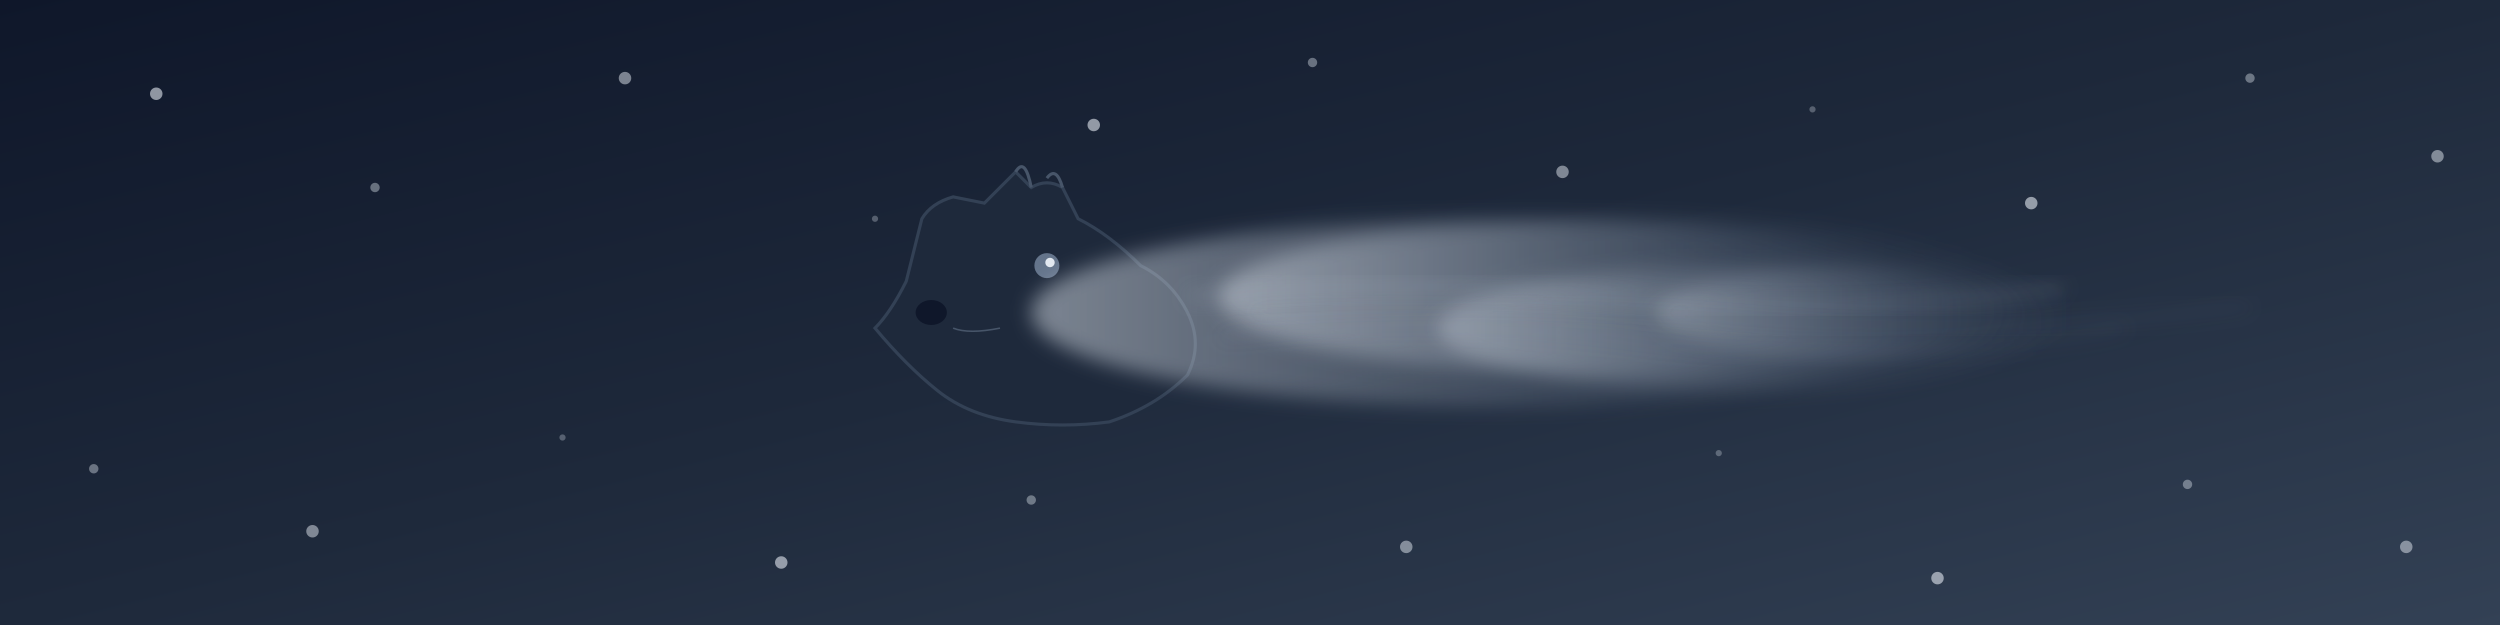
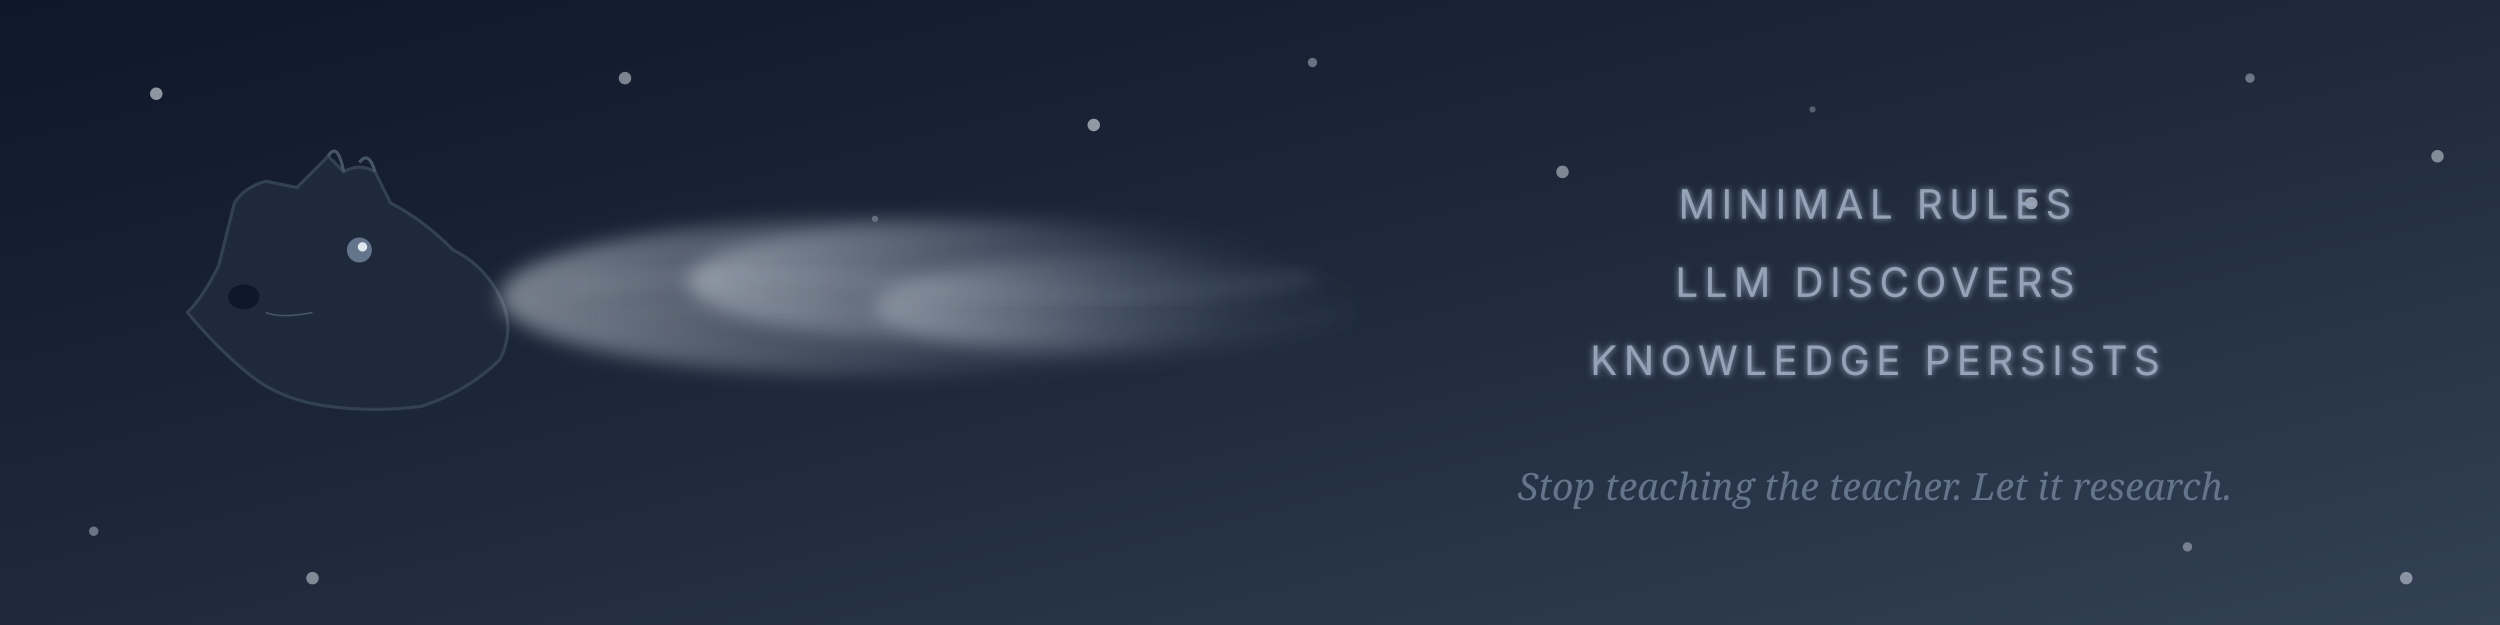
<svg xmlns="http://www.w3.org/2000/svg" viewBox="0 0 800 200">
  <defs>
    <linearGradient id="winterGradient" x1="0%" y1="0%" x2="100%" y2="100%">
      <stop offset="0%" style="stop-color:#0f172a;stop-opacity:1" />
      <stop offset="50%" style="stop-color:#1e293b;stop-opacity:1" />
      <stop offset="100%" style="stop-color:#334155;stop-opacity:1" />
    </linearGradient>
    <linearGradient id="breathGradient" x1="0%" y1="50%" x2="100%" y2="50%">
      <stop offset="0%" style="stop-color:#e2e8f0;stop-opacity:0.8" />
      <stop offset="40%" style="stop-color:#cbd5e1;stop-opacity:0.4" />
      <stop offset="70%" style="stop-color:#94a3b8;stop-opacity:0.2" />
      <stop offset="100%" style="stop-color:#64748b;stop-opacity:0" />
    </linearGradient>
    <filter id="blur" x="-50%" y="-50%" width="200%" height="200%">
      <feGaussianBlur in="SourceGraphic" stdDeviation="3" />
    </filter>
+     <filter id="glow" x="-50%" y="-50%" width="200%" height="200%">
+       <feGaussianBlur stdDeviation="1" result="coloredBlur" />
+       <feMerge>
+         <feMergeNode in="coloredBlur" />
+         <feMergeNode in="SourceGraphic" />
+       </feMerge>
+     </filter>
  </defs>
  <rect width="800" height="200" fill="url(#winterGradient)" />
  <circle cx="50" cy="30" r="2" fill="#e2e8f0" opacity="0.6" />
  <circle cx="120" cy="60" r="1.5" fill="#e2e8f0" opacity="0.4" />
  <circle cx="200" cy="25" r="2" fill="#e2e8f0" opacity="0.5" />
  <circle cx="280" cy="70" r="1" fill="#e2e8f0" opacity="0.3" />
  <circle cx="350" cy="40" r="2" fill="#e2e8f0" opacity="0.6" />
  <circle cx="420" cy="20" r="1.5" fill="#e2e8f0" opacity="0.4" />
  <circle cx="500" cy="55" r="2" fill="#e2e8f0" opacity="0.5" />
  <circle cx="580" cy="35" r="1" fill="#e2e8f0" opacity="0.3" />
  <circle cx="650" cy="65" r="2" fill="#e2e8f0" opacity="0.6" />
  <circle cx="720" cy="25" r="1.5" fill="#e2e8f0" opacity="0.4" />
  <circle cx="780" cy="50" r="2" fill="#e2e8f0" opacity="0.5" />
-   <circle cx="30" cy="150" r="1.5" fill="#e2e8f0" opacity="0.4" />
-   <circle cx="100" cy="170" r="2" fill="#e2e8f0" opacity="0.5" />
-   <circle cx="180" cy="140" r="1" fill="#e2e8f0" opacity="0.3" />
-   <circle cx="250" cy="180" r="2" fill="#e2e8f0" opacity="0.6" />
-   <circle cx="330" cy="160" r="1.5" fill="#e2e8f0" opacity="0.4" />
-   <circle cx="450" cy="175" r="2" fill="#e2e8f0" opacity="0.5" />
-   <circle cx="550" cy="145" r="1" fill="#e2e8f0" opacity="0.3" />
-   <circle cx="620" cy="185" r="2" fill="#e2e8f0" opacity="0.6" />
-   <circle cx="700" cy="155" r="1.5" fill="#e2e8f0" opacity="0.4" />
-   <circle cx="770" cy="175" r="2" fill="#e2e8f0" opacity="0.5" />
-   <g transform="translate(280, 35)">
+   <circle cx="30" cy="170" r="1.5" fill="#e2e8f0" opacity="0.4" />
+   <circle cx="100" cy="185" r="2" fill="#e2e8f0" opacity="0.5" />
+   <circle cx="700" cy="175" r="1.5" fill="#e2e8f0" opacity="0.4" />
+   <circle cx="770" cy="185" r="2" fill="#e2e8f0" opacity="0.5" />
+   <g transform="translate(60, 30)">
    <path d="M0,70               Q5,65 10,55               L15,35               Q18,30 25,28               L35,30               Q40,25 45,20               L50,25               Q55,22 60,25               L65,35               Q75,40 85,50               Q95,55 100,65               Q105,75 100,85               Q90,95 75,100               Q60,102 45,100               Q30,98 20,90               Q10,82 0,70 Z" fill="#1e293b" stroke="#334155" stroke-width="1" />
    <circle cx="55" cy="50" r="4" fill="#64748b" />
    <circle cx="56" cy="49" r="1.5" fill="#e2e8f0" />
    <path d="M45,20 Q48,15 50,25" stroke="#475569" stroke-width="1" fill="none" />
    <path d="M55,22 Q58,18 60,25" stroke="#475569" stroke-width="1" fill="none" />
    <ellipse cx="18" cy="65" rx="5" ry="4" fill="#0f172a" />
    <path d="M25,70 Q30,72 40,70" stroke="#475569" stroke-width="0.5" fill="none" />
  </g>
  <g filter="url(#blur)">
-     <ellipse cx="480" cy="100" rx="150" ry="30" fill="url(#breathGradient)" opacity="0.6" />
-     <ellipse cx="520" cy="95" rx="130" ry="25" fill="url(#breathGradient)" opacity="0.5" />
-     <ellipse cx="560" cy="105" rx="100" ry="20" fill="url(#breathGradient)" opacity="0.4" />
-     <ellipse cx="600" cy="100" rx="70" ry="15" fill="url(#breathGradient)" opacity="0.3" />
+     <ellipse cx="280" cy="95" rx="120" ry="25" fill="url(#breathGradient)" opacity="0.6" />
+     <ellipse cx="320" cy="90" rx="100" ry="20" fill="url(#breathGradient)" opacity="0.5" />
+     <ellipse cx="360" cy="98" rx="80" ry="16" fill="url(#breathGradient)" opacity="0.4" />
  </g>
-   <path d="M380,95 Q450,88 520,95 Q590,102 660,92" stroke="#cbd5e1" stroke-width="1.5" fill="none" opacity="0.3" filter="url(#blur)" />
-   <path d="M390,108 Q460,100 530,110 Q600,118 680,105" stroke="#94a3b8" stroke-width="1" fill="none" opacity="0.2" filter="url(#blur)" />
-   <path d="M400,100 Q480,95 560,102 Q640,108 720,98" stroke="#cbd5e1" stroke-width="1" fill="none" opacity="0.15" filter="url(#blur)" />
+   <path d="M180,92 Q240,85 300,92 Q360,99 420,88" stroke="#cbd5e1" stroke-width="1.5" fill="none" opacity="0.3" filter="url(#blur)" />
+   <path d="M190,102 Q250,95 310,104 Q370,112 430,100" stroke="#94a3b8" stroke-width="1" fill="none" opacity="0.2" filter="url(#blur)" />
+   <text x="600" y="70" text-anchor="middle" font-family="system-ui, -apple-system, sans-serif" font-size="13" fill="#94a3b8" letter-spacing="2" filter="url(#glow)">
+     MINIMAL RULES
+   </text>
+   <text x="600" y="95" text-anchor="middle" font-family="system-ui, -apple-system, sans-serif" font-size="13" fill="#94a3b8" letter-spacing="2" filter="url(#glow)">
+     LLM DISCOVERS
+   </text>
+   <text x="600" y="120" text-anchor="middle" font-family="system-ui, -apple-system, sans-serif" font-size="13" fill="#94a3b8" letter-spacing="2" filter="url(#glow)">
+     KNOWLEDGE PERSISTS
+   </text>
+   <text x="600" y="160" text-anchor="middle" font-family="Georgia, serif" font-size="12" font-style="italic" fill="#64748b">
+     Stop teaching the teacher. Let it research.
+   </text>
</svg>
